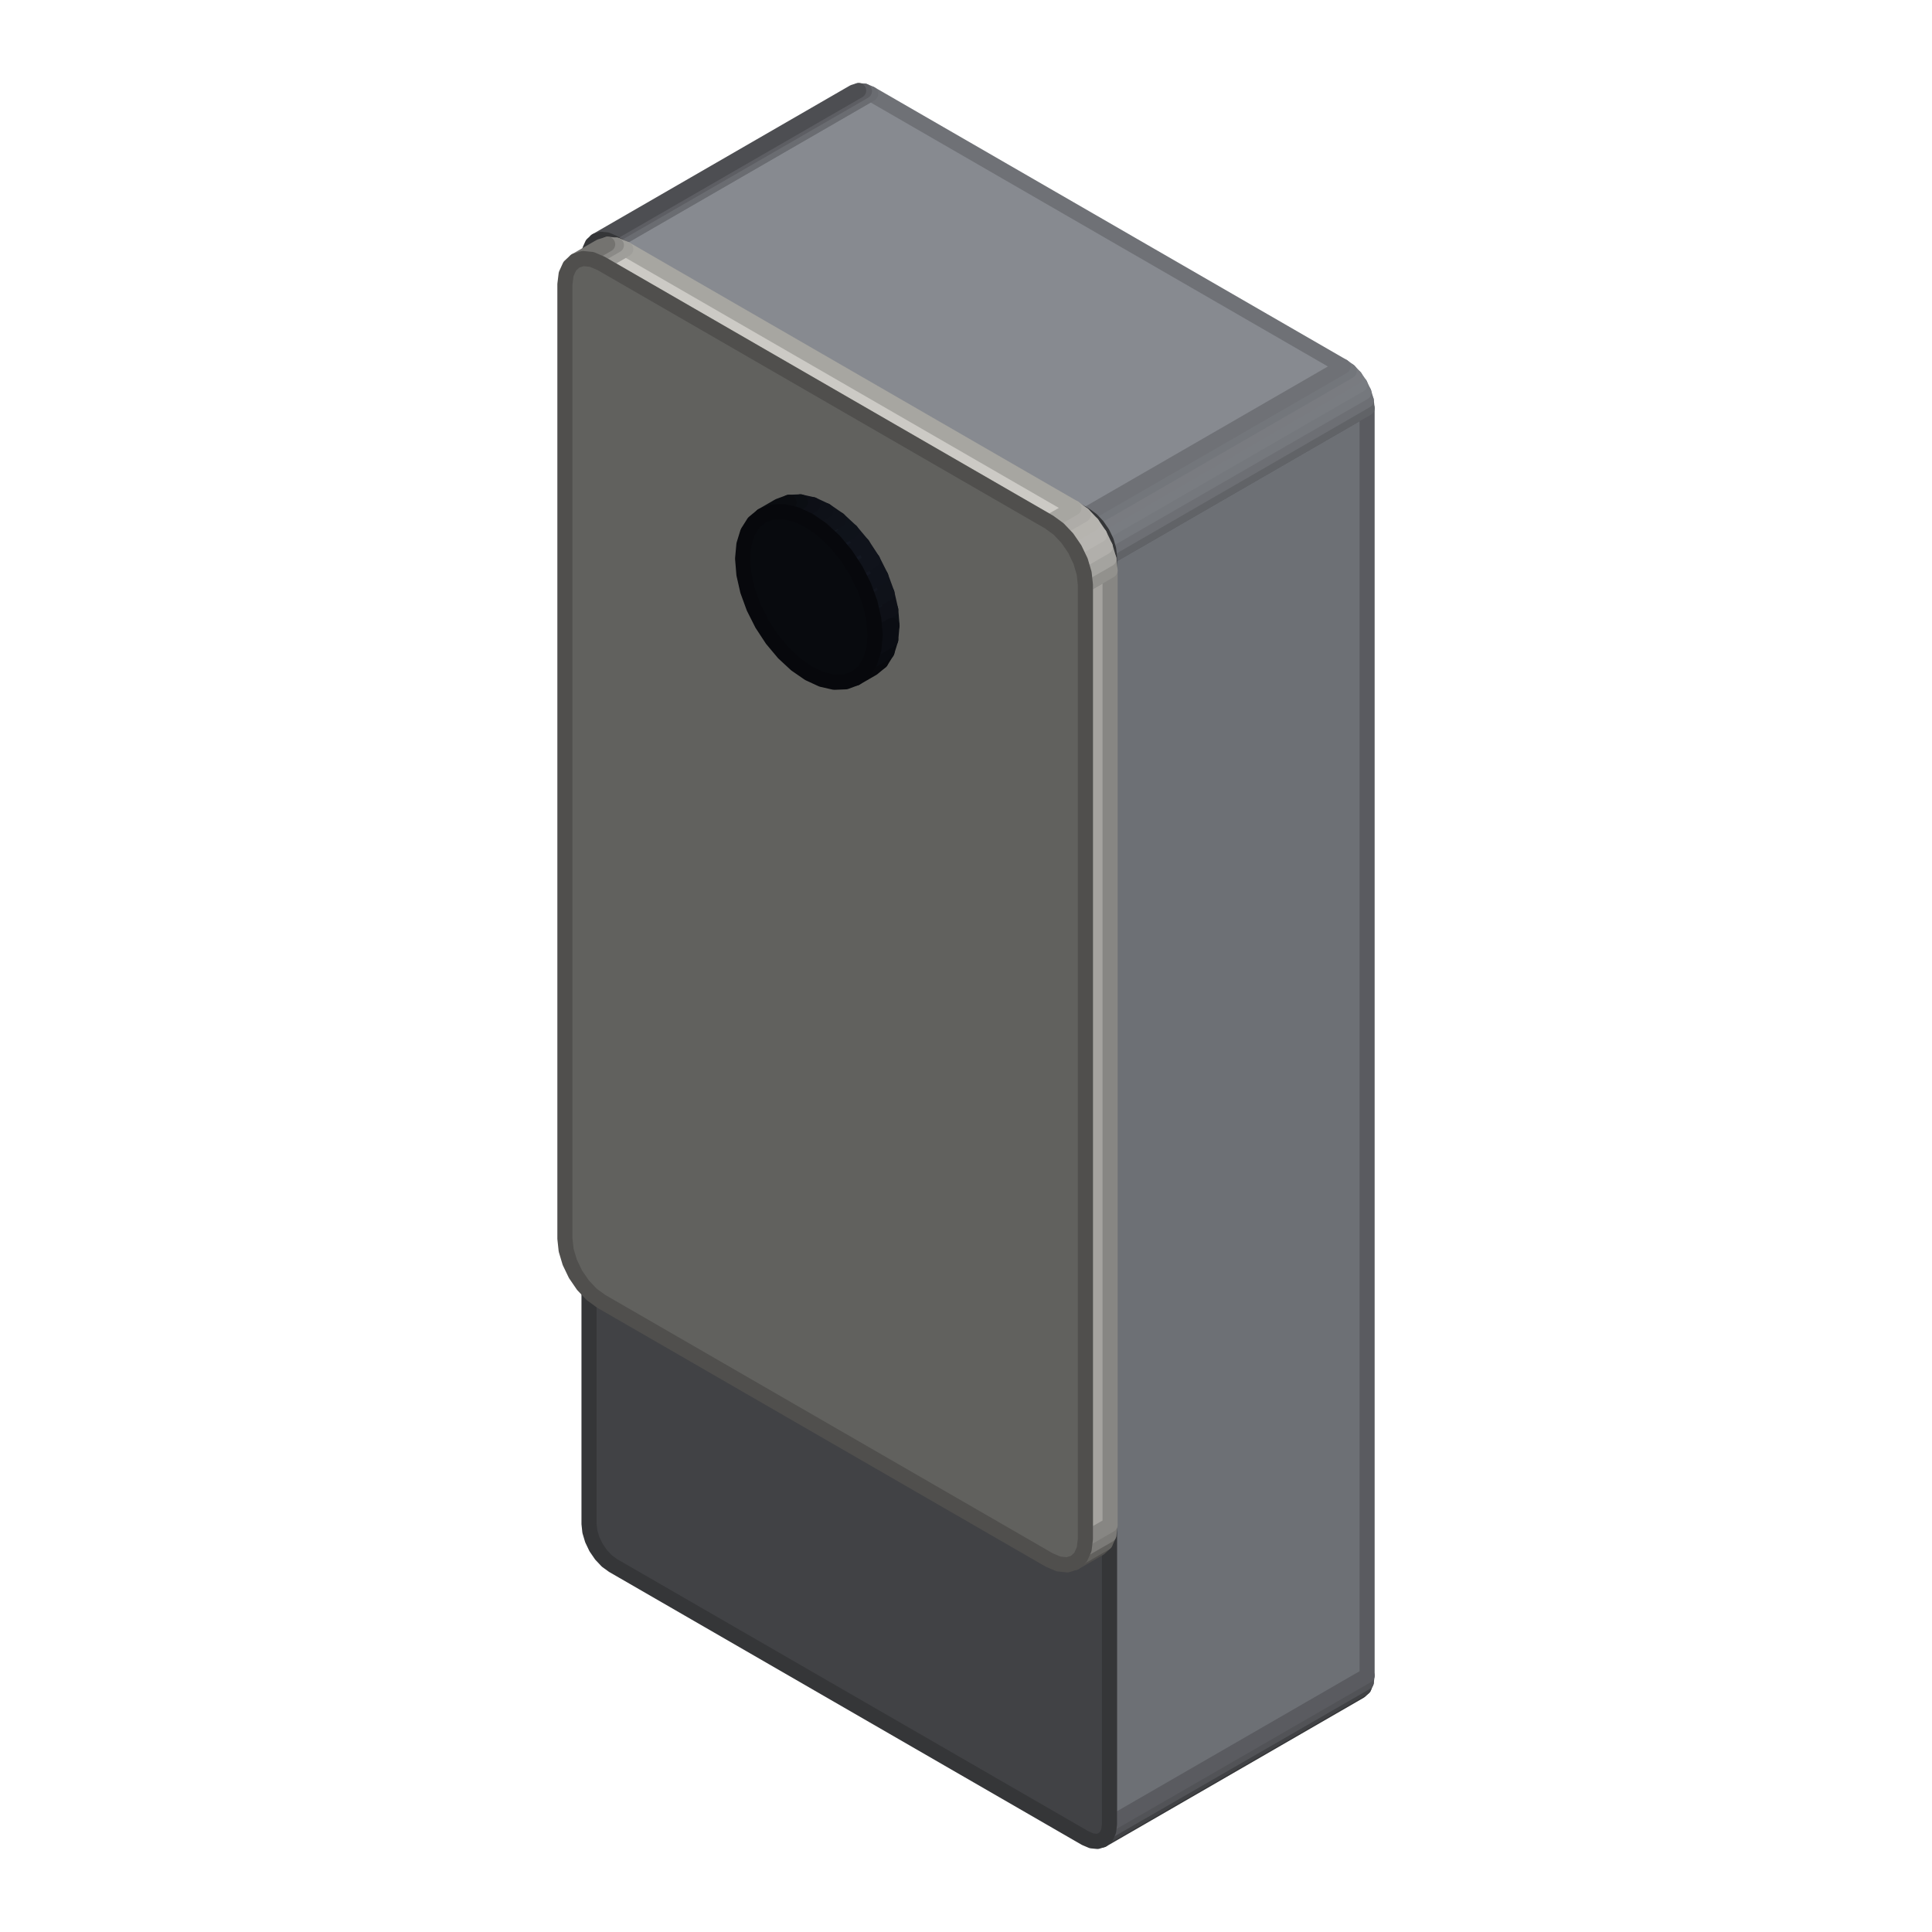
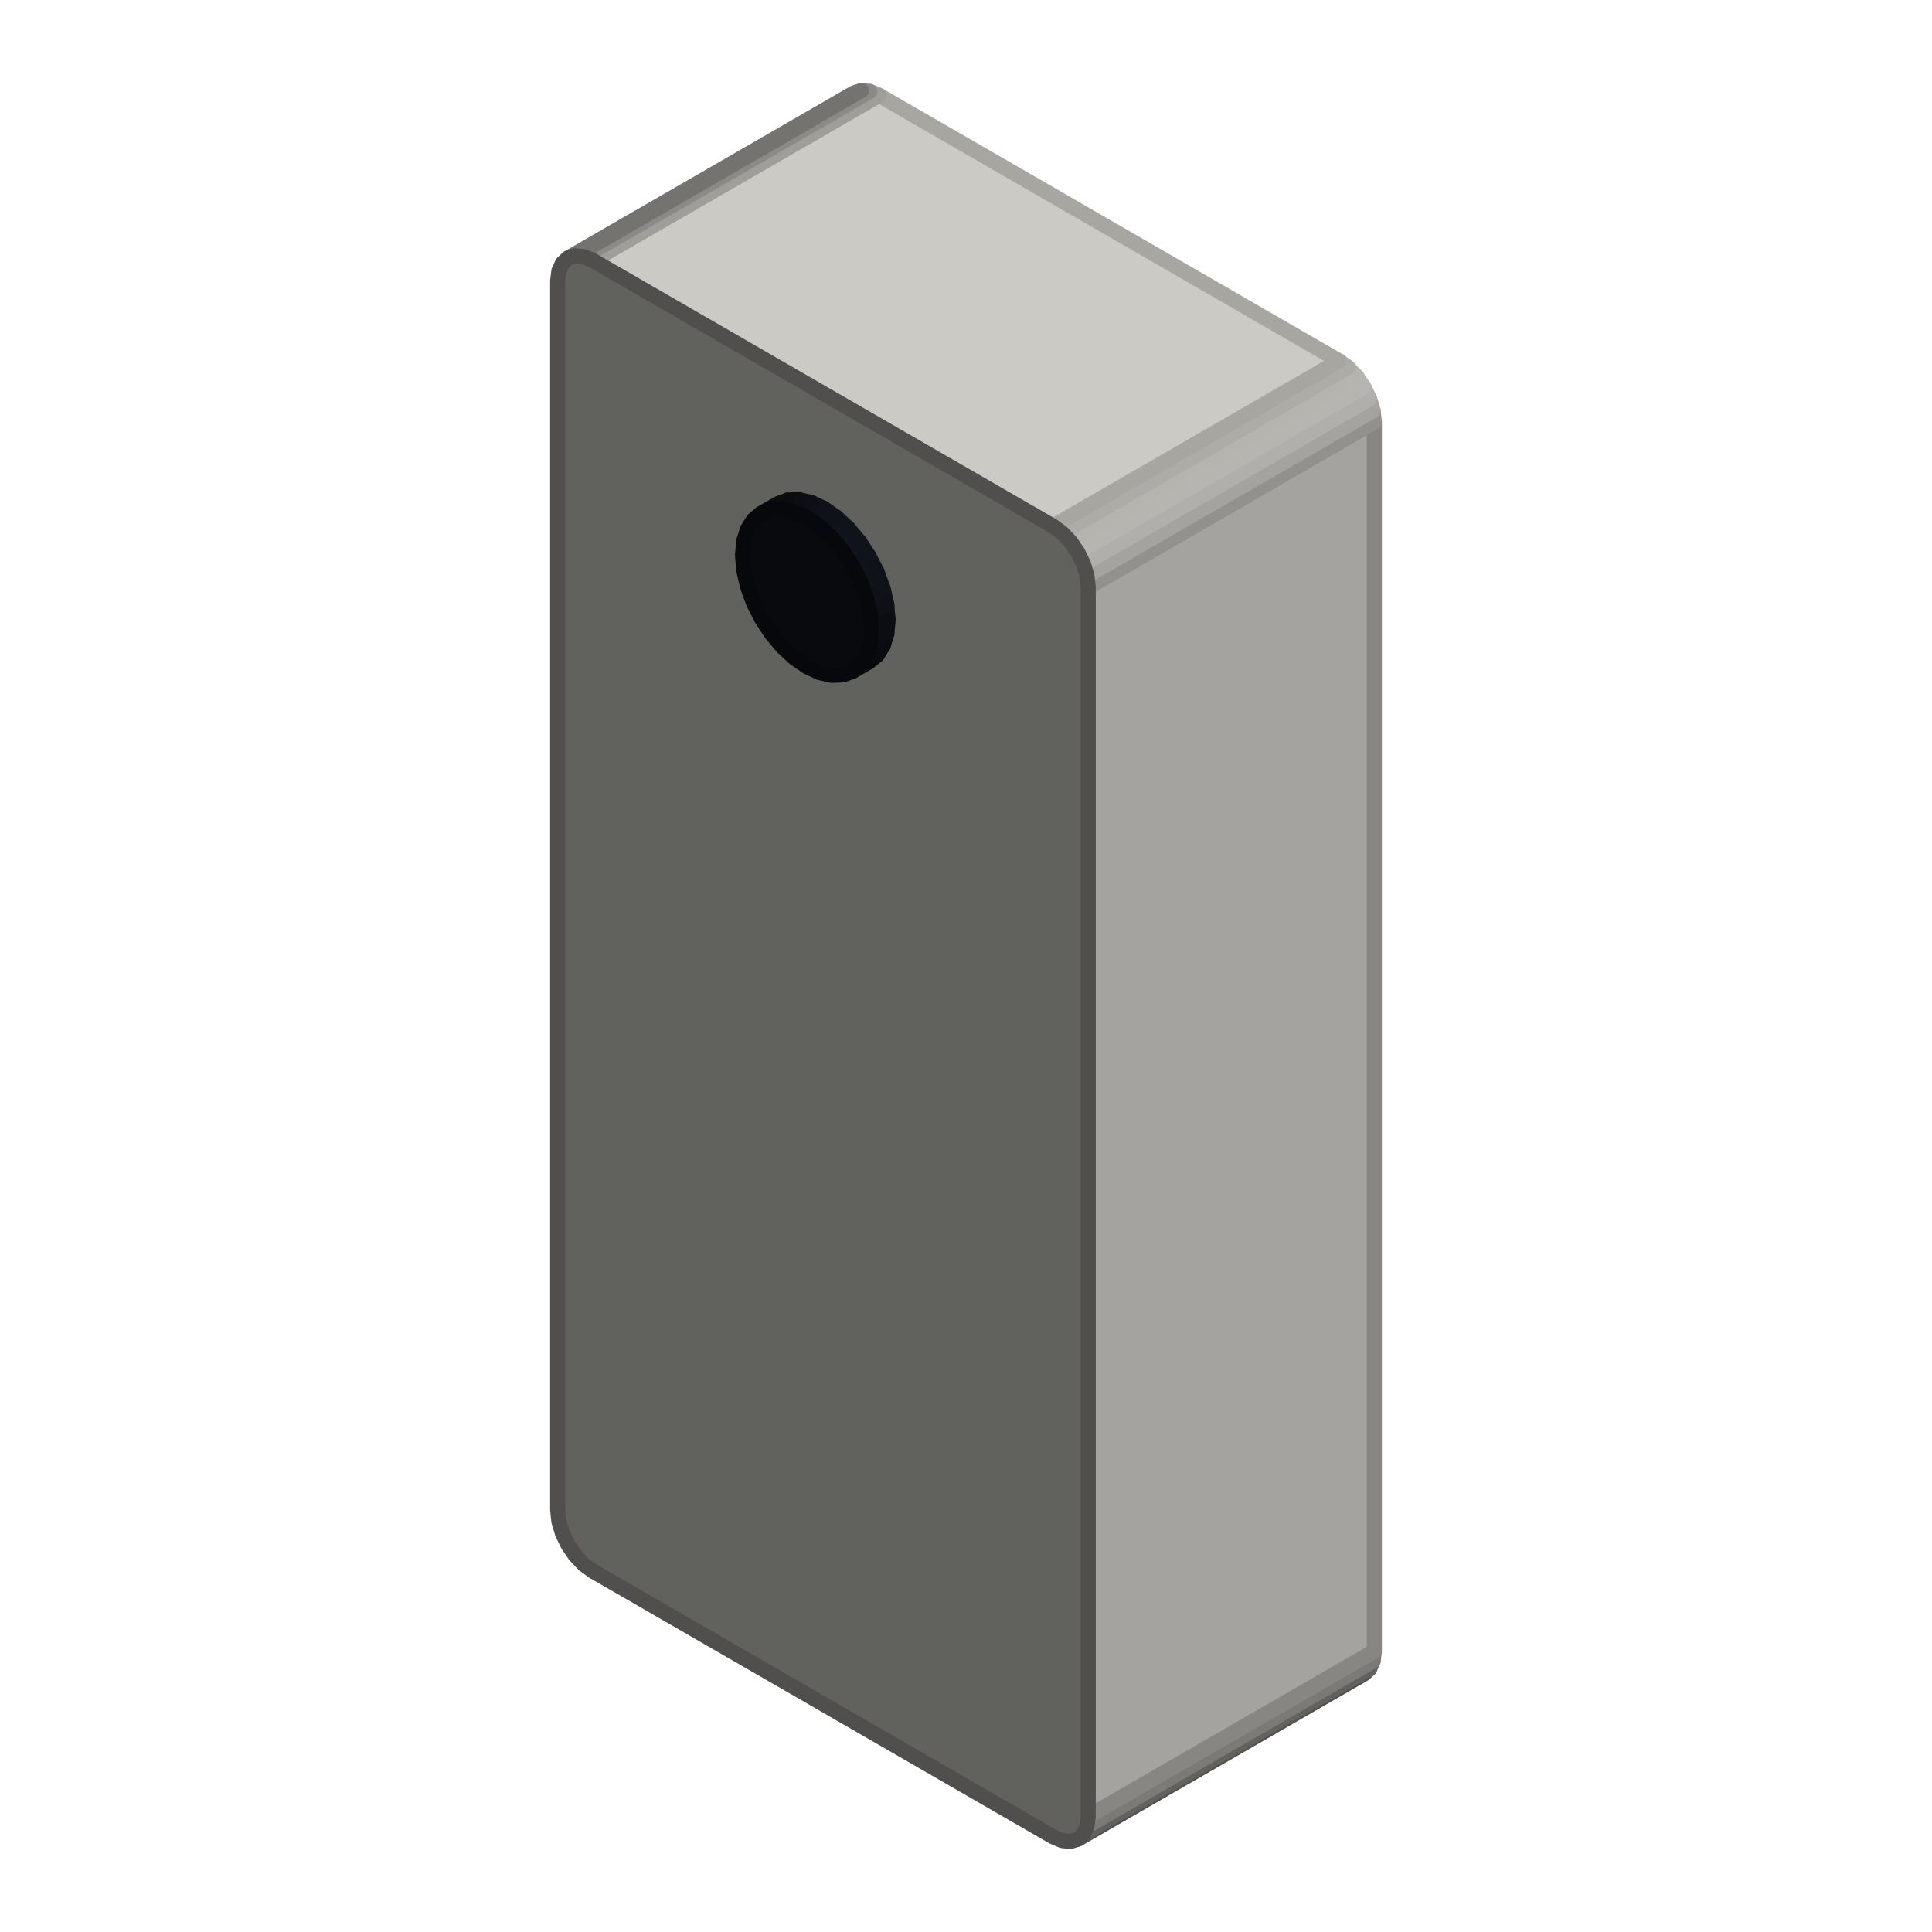
<svg xmlns="http://www.w3.org/2000/svg" viewBox="0 0 64 64" width="64" height="64" role="img" aria-label="Canary Vision">
  <g shape-rendering="geometricPrecision">
-     <path d="M45.053 56.022L45.18 55.905L36.647 60.831L36.52 60.949Z" fill="#414245" stroke="#353638" stroke-width=".5" stroke-linejoin="round" />
-     <path d="M45.18 55.905L45.259 55.728L36.726 60.655L36.647 60.831Z" fill="#4f5054" stroke="#414245" stroke-width=".5" stroke-linejoin="round" />
-     <path d="M45.259 55.728L45.287 55.506L36.753 60.432L36.726 60.655Z" fill="#64666a" stroke="#525357" stroke-width=".5" stroke-linejoin="round" />
-     <path d="M45.287 55.506L45.287 13.522L36.753 18.449L36.753 60.432Z" fill="#6d7075" stroke="#5a5b60" stroke-width=".5" stroke-linejoin="round" />
-     <path d="M45.287 13.522L45.259 13.268L36.726 18.195L36.753 18.449Z" fill="#76797e" stroke="#616367" stroke-width=".5" stroke-linejoin="round" />
-     <path d="M45.259 13.268L45.18 13L36.647 17.926L36.726 18.195Z" fill="#85888e" stroke="#6d6f74" stroke-width=".5" stroke-linejoin="round" />
-     <path d="M45.18 13L45.053 12.736L36.52 17.662L36.647 17.926Z" fill="#8f9298" stroke="#75787d" stroke-width=".5" stroke-linejoin="round" />
-     <path d="M45.053 12.736L44.887 12.494L36.354 17.42L36.52 17.662Z" fill="#94979e" stroke="#797c81" stroke-width=".5" stroke-linejoin="round" />
-     <path d="M44.887 12.494L44.695 12.29L36.162 17.217L36.354 17.42Z" fill="#93969d" stroke="#797b80" stroke-width=".5" stroke-linejoin="round" />
-     <path d="M44.695 12.29L44.488 12.14L35.955 17.066L36.162 17.217Z" fill="#8d8f96" stroke="#73767b" stroke-width=".5" stroke-linejoin="round" />
-     <path d="M44.488 12.14L28.843 3.107L20.31 8.034L35.955 17.066Z" fill="#878a90" stroke="#6f7176" stroke-width=".5" stroke-linejoin="round" />
-     <path d="M28.843 3.107L28.636 3.019L20.103 7.946L20.31 8.034Z" fill="#818389" stroke="#6a6c71" stroke-width=".5" stroke-linejoin="round" />
-     <path d="M28.636 3.019L28.444 3L19.911 7.927L20.103 7.946Z" fill="#717378" stroke="#5d5e63" stroke-width=".5" stroke-linejoin="round" />
-     <path d="M28.444 3L28.279 3.051L19.745 7.978L19.911 7.927Z" fill="#5e5f64" stroke="#4d4e52" stroke-width=".5" stroke-linejoin="round" />
-     <path d="M35.955 60.893L36.162 60.981L36.354 61L36.52 60.949L36.647 60.831L36.726 60.655L36.753 60.432L36.753 18.449L36.726 18.195L36.647 17.926L36.52 17.662L36.354 17.42L36.162 17.217L35.955 17.066L20.31 8.034L20.103 7.946L19.911 7.927L19.745 7.978L19.619 8.095L19.539 8.272L19.512 8.494L19.512 50.478L19.539 50.732L19.619 51L19.745 51.264L19.911 51.506L20.103 51.71L20.31 51.86Z" fill="#414245" stroke="#353638" stroke-width=".5" stroke-linejoin="round" />
-     <path d="M36.423 51.289L36.613 51.112L35.795 51.585L35.605 51.761Z" fill="#61615e" stroke="#504f4d" stroke-width=".5" stroke-linejoin="round" />
-     <path d="M36.613 51.112L36.733 50.848L35.914 51.32L35.795 51.585Z" fill="#777673" stroke="#62615e" stroke-width=".5" stroke-linejoin="round" />
-     <path d="M36.733 50.848L36.773 50.514L35.955 50.986L35.914 51.32Z" fill="#969591" stroke="#7b7a77" stroke-width=".5" stroke-linejoin="round" />
-     <path d="M36.773 50.514L36.773 18.898L35.955 19.371L35.955 50.986Z" fill="#a5a39f" stroke="#878683" stroke-width=".5" stroke-linejoin="round" />
-     <path d="M36.773 18.898L36.733 18.517L35.914 18.989L35.955 19.371Z" fill="#b2b1ac" stroke="#92918d" stroke-width=".5" stroke-linejoin="round" />
-     <path d="M36.733 18.517L36.613 18.115L35.795 18.587L35.914 18.989Z" fill="#c8c7c2" stroke="#a4a39f" stroke-width=".5" stroke-linejoin="round" />
-     <path d="M36.613 18.115L36.423 17.718L35.605 18.191L35.795 18.587Z" fill="#d8d6d0" stroke="#b1afab" stroke-width=".5" stroke-linejoin="round" />
-     <path d="M36.423 17.718L36.175 17.355L35.357 17.828L35.605 18.191Z" fill="#dfddd7" stroke="#b7b5b1" stroke-width=".5" stroke-linejoin="round" />
-     <path d="M36.175 17.355L35.886 17.051L35.068 17.523L35.357 17.828Z" fill="#dedcd6" stroke="#b6b4af" stroke-width=".5" stroke-linejoin="round" />
-     <path d="M35.886 17.051L35.576 16.825L34.758 17.297L35.068 17.523Z" fill="#d4d2cd" stroke="#aeaca8" stroke-width=".5" stroke-linejoin="round" />
-     <path d="M35.576 16.825L20.729 8.253L19.911 8.725L34.758 17.297Z" fill="#cccac5" stroke="#a7a6a1" stroke-width=".5" stroke-linejoin="round" />
-     <path d="M20.729 8.253L20.419 8.121L19.601 8.593L19.911 8.725Z" fill="#c2c1bc" stroke="#9f9e9a" stroke-width=".5" stroke-linejoin="round" />
-     <path d="M20.419 8.121L20.13 8.092L19.312 8.565L19.601 8.593Z" fill="#aaa9a4" stroke="#8b8a87" stroke-width=".5" stroke-linejoin="round" />
-     <path d="M20.13 8.092L19.882 8.169L19.064 8.641L19.312 8.565Z" fill="#8d8c88" stroke="#747370" stroke-width=".5" stroke-linejoin="round" />
-     <path d="M34.758 51.677L35.068 51.809L35.357 51.838L35.605 51.761L35.795 51.585L35.914 51.32L35.955 50.986L35.955 19.371L35.914 18.989L35.795 18.587L35.605 18.191L35.357 17.828L35.068 17.523L34.758 17.297L19.911 8.725L19.601 8.593L19.312 8.565L19.064 8.641L18.874 8.818L18.754 9.082L18.713 9.416L18.713 41.031L18.754 41.413L18.874 41.815L19.064 42.211L19.312 42.574L19.601 42.879L19.911 43.105Z" fill="#61615e" stroke="#504f4d" stroke-width=".5" stroke-linejoin="round" />
-     <path d="M29.549 20.719L29.507 20.2L28.948 20.523L28.991 21.041Z" fill="#0f121a" stroke="#0c0f15" stroke-width=".5" stroke-linejoin="round" />
-     <path d="M29.507 20.2L29.382 19.652L28.824 19.975L28.948 20.523Z" fill="#11141c" stroke="#0e1017" stroke-width=".5" stroke-linejoin="round" />
-     <path d="M29.382 19.652L29.179 19.097L28.621 19.42L28.824 19.975Z" fill="#12151e" stroke="#0f1219" stroke-width=".5" stroke-linejoin="round" />
-     <path d="M29.179 19.097L28.906 18.555L28.348 18.878L28.621 19.42Z" fill="#131620" stroke="#0f121a" stroke-width=".5" stroke-linejoin="round" />
-     <path d="M28.906 18.555L28.574 18.048L28.015 18.371L28.348 18.878Z" fill="#131721" stroke="#10131b" stroke-width=".5" stroke-linejoin="round" />
-     <path d="M28.574 18.048L28.194 17.595L27.636 17.917L28.015 18.371Z" fill="#131721" stroke="#10131b" stroke-width=".5" stroke-linejoin="round" />
-     <path d="M28.194 17.595L27.783 17.213L27.224 17.535L27.636 17.917Z" fill="#131720" stroke="#0f131a" stroke-width=".5" stroke-linejoin="round" />
-     <path d="M27.783 17.213L27.354 16.917L26.796 17.239L27.224 17.535Z" fill="#12161f" stroke="#0f1219" stroke-width=".5" stroke-linejoin="round" />
-     <path d="M27.354 16.917L26.926 16.718L26.367 17.041L26.796 17.239Z" fill="#11141d" stroke="#0e1118" stroke-width=".5" stroke-linejoin="round" />
-     <path d="M26.926 16.718L26.514 16.625L25.955 16.947L26.367 17.041Z" fill="#0f131a" stroke="#0d0f16" stroke-width=".5" stroke-linejoin="round" />
-     <path d="M26.514 16.625L26.135 16.64L25.576 16.962L25.955 16.947Z" fill="#0e1117" stroke="#0b0e13" stroke-width=".5" stroke-linejoin="round" />
-     <path d="M26.135 16.64L25.802 16.763L25.243 17.086L25.576 16.962Z" fill="#0c0e14" stroke="#0a0c10" stroke-width=".5" stroke-linejoin="round" />
-     <path d="M28.906 22.14L29.179 21.914L28.621 22.236L28.348 22.463Z" fill="#080a0e" stroke="#07080c" stroke-width=".5" stroke-linejoin="round" />
-     <path d="M29.179 21.914L29.382 21.592L28.824 21.915L28.621 22.236Z" fill="#090b10" stroke="#08090d" stroke-width=".5" stroke-linejoin="round" />
-     <path d="M29.382 21.592L29.507 21.189L28.948 21.512L28.824 21.915Z" fill="#0b0e13" stroke="#090b10" stroke-width=".5" stroke-linejoin="round" />
-     <path d="M29.507 21.189L29.549 20.719L28.991 21.041L28.948 21.512Z" fill="#0d1017" stroke="#0b0d13" stroke-width=".5" stroke-linejoin="round" />
-     <path d="M28.991 21.041L28.948 20.523L28.824 19.975L28.621 19.42L28.348 18.878L28.015 18.371L27.636 17.917L27.224 17.535L26.796 17.239L26.367 17.041L25.955 16.947L25.576 16.962L25.243 17.086L24.97 17.312L24.767 17.633L24.643 18.037L24.6 18.507L24.643 19.026L24.767 19.573L24.97 20.129L25.243 20.67L25.576 21.178L25.955 21.631L26.367 22.013L26.796 22.309L27.224 22.507L27.636 22.601L28.015 22.586L28.348 22.463L28.621 22.236L28.824 21.915L28.948 21.512Z" fill="#080a0e" stroke="#07080c" stroke-width=".5" stroke-linejoin="round" />
+     <path d="M45.186 55.452L45.371 55.28L35.891 60.753L35.706 60.925Z" fill="#61615e" stroke="#504f4d" stroke-width=".5" stroke-linejoin="round" />
+     <path d="M45.371 55.28L45.487 55.023L36.008 60.496L35.891 60.753Z" fill="#777673" stroke="#62615e" stroke-width=".5" stroke-linejoin="round" />
+     <path d="M45.487 55.023L45.527 54.697L36.048 60.17L36.008 60.496Z" fill="#969591" stroke="#7b7a77" stroke-width=".5" stroke-linejoin="round" />
+     <path d="M45.527 54.697L45.527 13.977L36.048 19.45L36.048 60.17Z" fill="#a5a39f" stroke="#878683" stroke-width=".5" stroke-linejoin="round" />
+     <path d="M45.527 13.977L45.487 13.605L36.008 19.078L36.048 19.45Z" fill="#b2b1ac" stroke="#92918d" stroke-width=".5" stroke-linejoin="round" />
+     <path d="M45.487 13.605L45.371 13.213L35.891 18.686L36.008 19.078Z" fill="#c8c7c2" stroke="#a4a39f" stroke-width=".5" stroke-linejoin="round" />
+     <path d="M45.371 13.213L45.186 12.827L35.706 18.3L35.891 18.686Z" fill="#d8d6d0" stroke="#b1afab" stroke-width=".5" stroke-linejoin="round" />
+     <path d="M45.186 12.827L44.944 12.473L35.464 17.946L35.706 18.3Z" fill="#dfddd7" stroke="#b7b5b1" stroke-width=".5" stroke-linejoin="round" />
+     <path d="M44.944 12.473L44.663 12.176L35.183 17.649L35.464 17.946Z" fill="#dedcd6" stroke="#b6b4af" stroke-width=".5" stroke-linejoin="round" />
+     <path d="M44.663 12.176L44.361 11.956L34.881 17.429L35.183 17.649Z" fill="#d4d2cd" stroke="#aeaca8" stroke-width=".5" stroke-linejoin="round" />
+     <path d="M44.361 11.956L29.119 3.156L19.639 8.629L34.881 17.429Z" fill="#cccac5" stroke="#a7a6a1" stroke-width=".5" stroke-linejoin="round" />
+     <path d="M29.119 3.156L28.817 3.028L19.337 8.501L19.639 8.629Z" fill="#c2c1bc" stroke="#9f9e9a" stroke-width=".5" stroke-linejoin="round" />
+     <path d="M28.817 3.028L28.536 3L19.056 8.473L19.337 8.501Z" fill="#aaa9a4" stroke="#8b8a87" stroke-width=".5" stroke-linejoin="round" />
+     <path d="M28.536 3L28.294 3.075L18.814 8.548L19.056 8.473Z" fill="#8d8c88" stroke="#747370" stroke-width=".5" stroke-linejoin="round" />
+     <path d="M34.881 60.844L35.183 60.972L35.464 61L35.706 60.925L35.891 60.753L36.008 60.496L36.048 60.17L36.048 19.45L36.008 19.078L35.891 18.686L35.706 18.3L35.464 17.946L35.183 17.649L34.881 17.429L19.639 8.629L19.337 8.501L19.056 8.473L18.814 8.548L18.629 8.72L18.513 8.977L18.473 9.303L18.473 50.023L18.513 50.395L18.629 50.787L18.814 51.173L19.056 51.527L19.337 51.824L19.639 52.044Z" fill="#61615e" stroke="#504f4d" stroke-width=".5" stroke-linejoin="round" />
+     <path d="M29.418 20.538L29.377 20.033L28.833 20.347L28.874 20.853Z" fill="#0f121a" stroke="#0c0f15" stroke-width=".5" stroke-linejoin="round" />
+     <path d="M29.377 20.033L29.255 19.499L28.711 19.814L28.833 20.347Z" fill="#11141c" stroke="#0e1017" stroke-width=".5" stroke-linejoin="round" />
+     <path d="M29.255 19.499L29.058 18.958L28.513 19.273L28.711 19.814Z" fill="#12151e" stroke="#0f1219" stroke-width=".5" stroke-linejoin="round" />
+     <path d="M29.058 18.958L28.792 18.431L28.247 18.745L28.513 19.273Z" fill="#131620" stroke="#0f121a" stroke-width=".5" stroke-linejoin="round" />
+     <path d="M28.792 18.431L28.468 17.936L27.923 18.251L28.247 18.745Z" fill="#131721" stroke="#10131b" stroke-width=".5" stroke-linejoin="round" />
+     <path d="M28.468 17.936L28.098 17.495L27.554 17.809L27.923 18.251Z" fill="#131721" stroke="#10131b" stroke-width=".5" stroke-linejoin="round" />
+     <path d="M28.098 17.495L27.697 17.123L27.153 17.437L27.554 17.809Z" fill="#131720" stroke="#0f131a" stroke-width=".5" stroke-linejoin="round" />
+     <path d="M27.697 17.123L27.28 16.834L26.735 17.149L27.153 17.437Z" fill="#12161f" stroke="#0f1219" stroke-width=".5" stroke-linejoin="round" />
+     <path d="M27.28 16.834L26.862 16.641L26.318 16.955L26.735 17.149Z" fill="#11141d" stroke="#0e1118" stroke-width=".5" stroke-linejoin="round" />
+     <path d="M26.862 16.641L26.461 16.55L25.917 16.864L26.318 16.955Z" fill="#0f131a" stroke="#0d0f16" stroke-width=".5" stroke-linejoin="round" />
+     <path d="M26.461 16.55L26.092 16.565L25.547 16.879L25.917 16.864Z" fill="#0e1117" stroke="#0b0e13" stroke-width=".5" stroke-linejoin="round" />
+     <path d="M26.092 16.565L25.768 16.685L25.223 16.999L25.547 16.879Z" fill="#0c0e14" stroke="#0a0c10" stroke-width=".5" stroke-linejoin="round" />
+     <path d="M28.792 21.923L29.058 21.702L28.513 22.016L28.247 22.237Z" fill="#080a0e" stroke="#07080c" stroke-width=".5" stroke-linejoin="round" />
+     <path d="M29.058 21.702L29.255 21.389L28.711 21.704L28.513 22.016Z" fill="#090b10" stroke="#08090d" stroke-width=".5" stroke-linejoin="round" />
+     <path d="M29.255 21.389L29.377 20.996L28.833 21.311L28.711 21.704Z" fill="#0b0e13" stroke="#090b10" stroke-width=".5" stroke-linejoin="round" />
+     <path d="M29.377 20.996L29.418 20.538L28.874 20.853L28.833 21.311Z" fill="#0d1017" stroke="#0b0d13" stroke-width=".5" stroke-linejoin="round" />
+     <path d="M28.874 20.853L28.833 20.347L28.711 19.814L28.513 19.273L28.247 18.745L27.923 18.251L27.554 17.809L27.153 17.437L26.735 17.149L26.318 16.955L25.917 16.864L25.547 16.879L25.223 16.999L24.957 17.219L24.76 17.532L24.638 17.925L24.597 18.383L24.638 18.889L24.76 19.422L24.957 19.963L25.223 20.491L25.547 20.985L25.917 21.427L26.318 21.799L26.735 22.087L27.153 22.281L27.554 22.372L27.923 22.357L28.247 22.237L28.513 22.016L28.711 21.704L28.833 21.311Z" fill="#080a0e" stroke="#07080c" stroke-width=".5" stroke-linejoin="round" />
  </g>
</svg>
